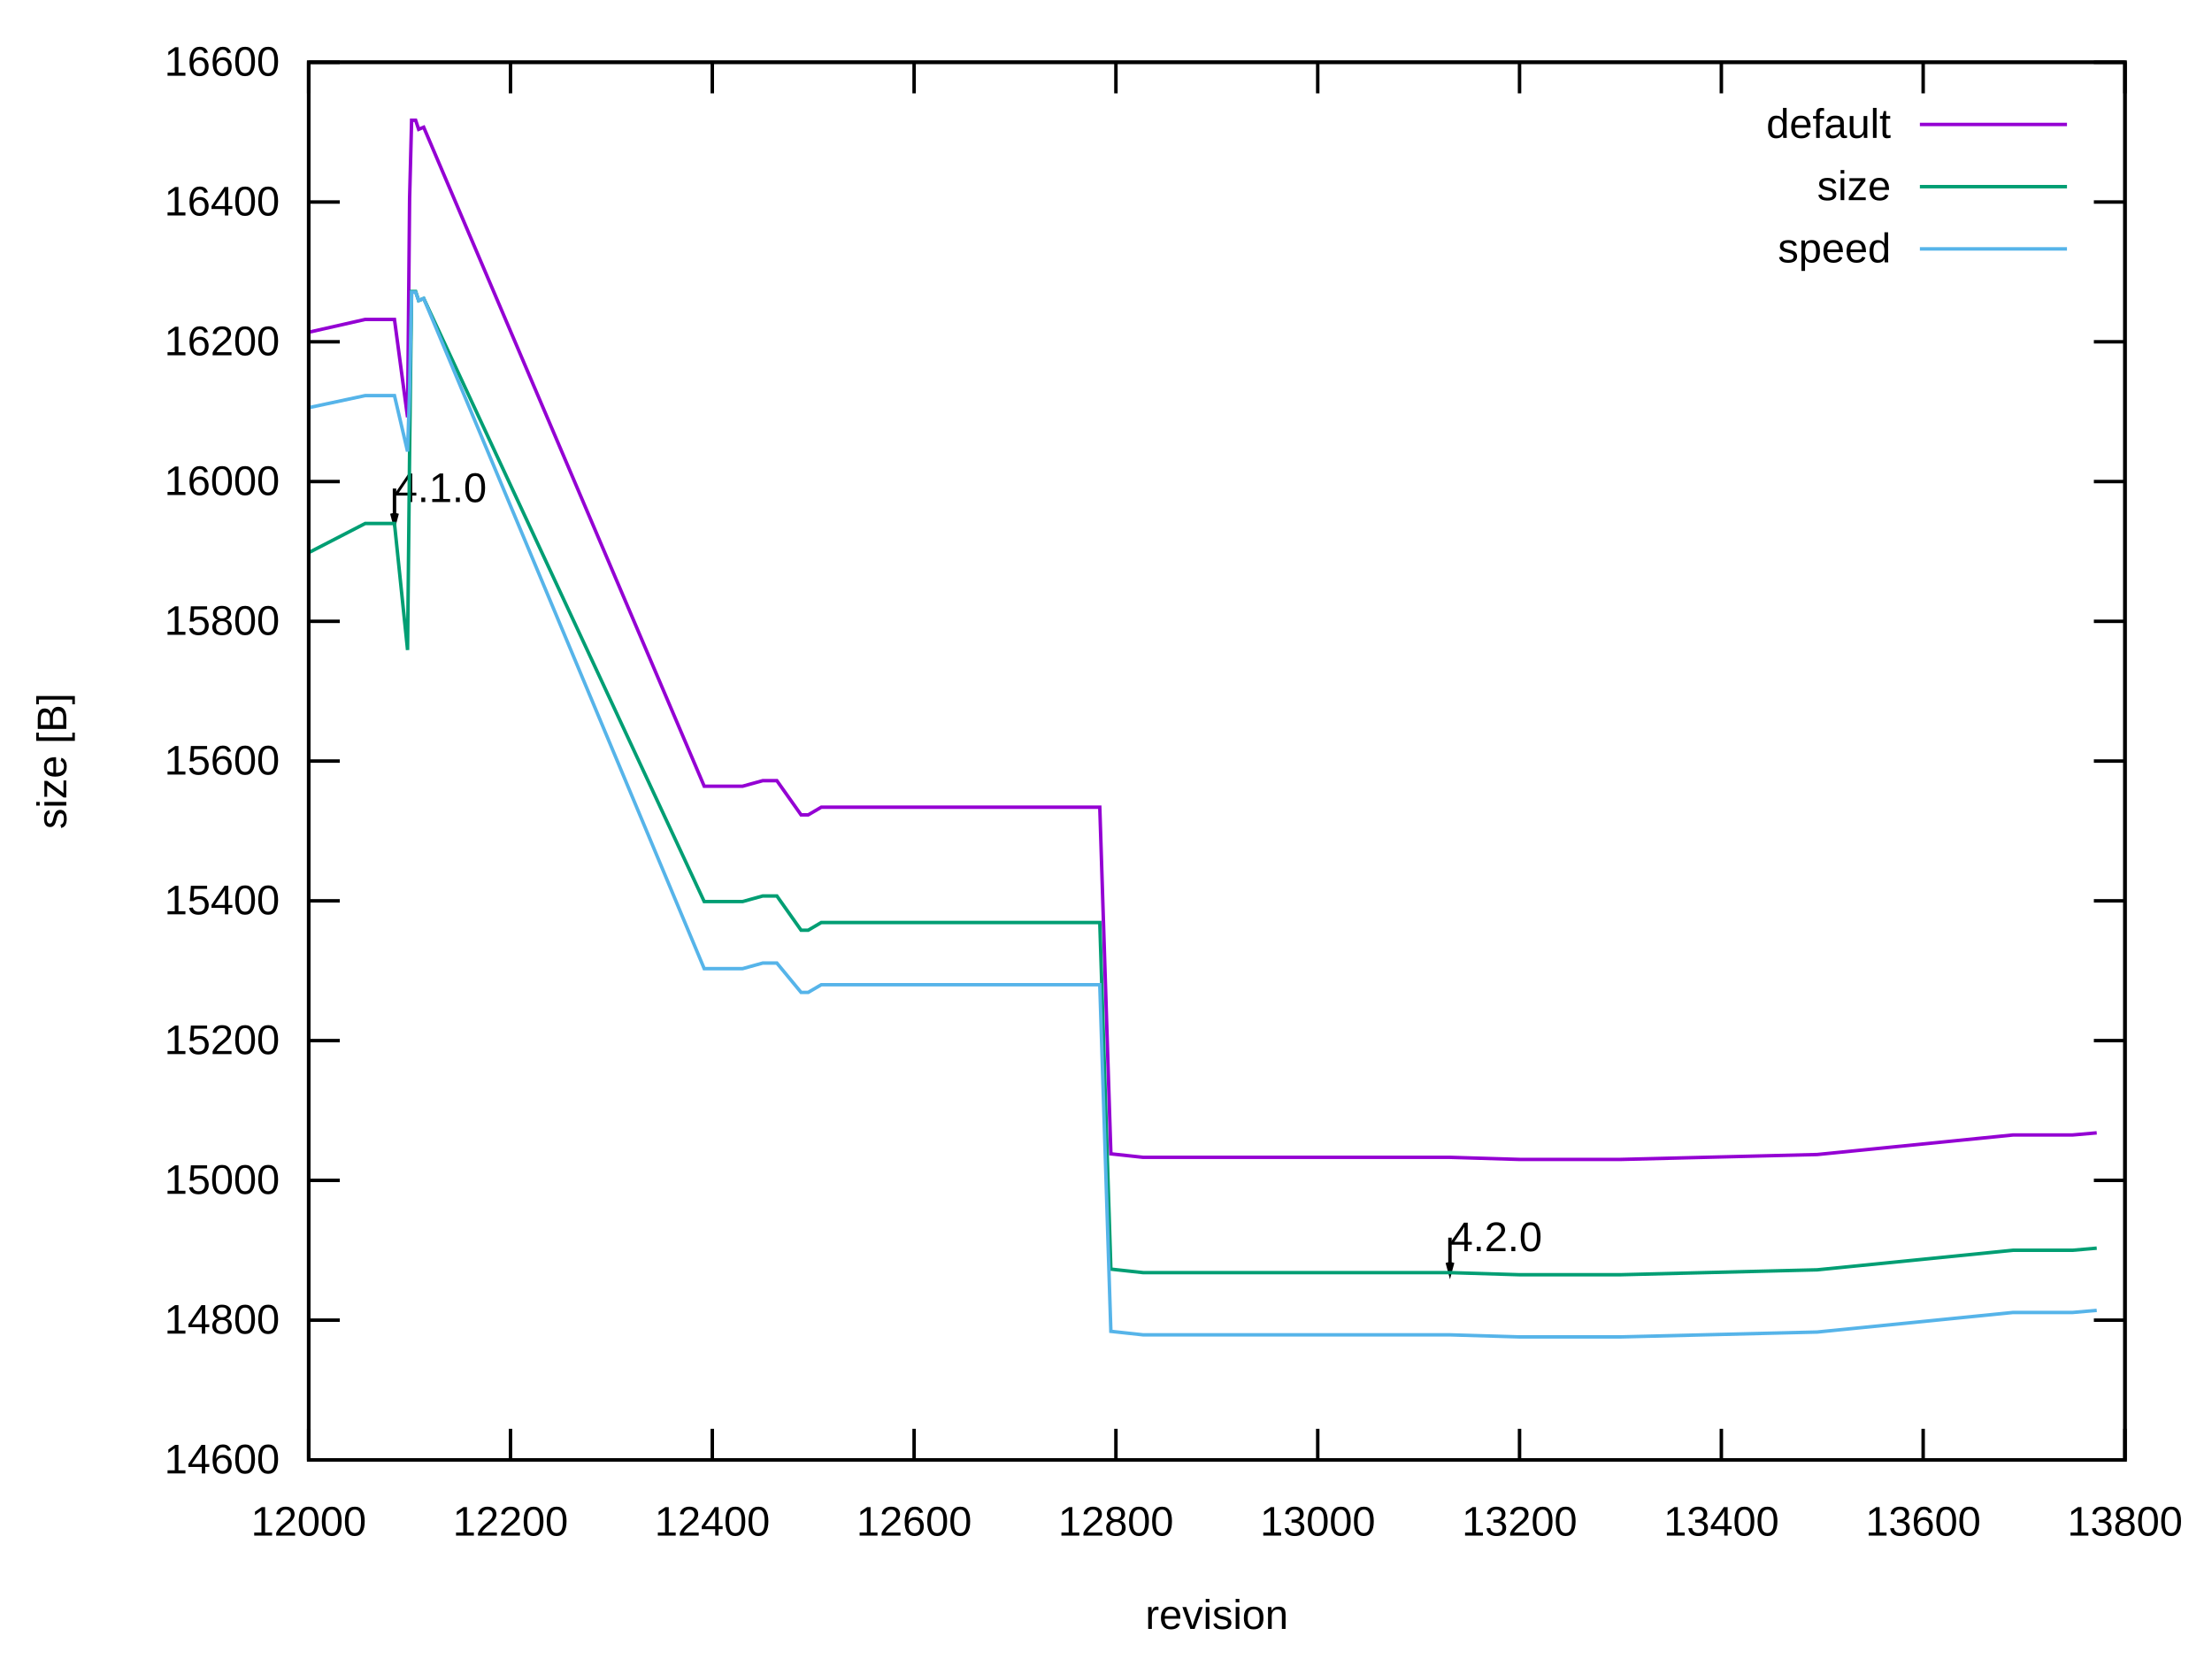
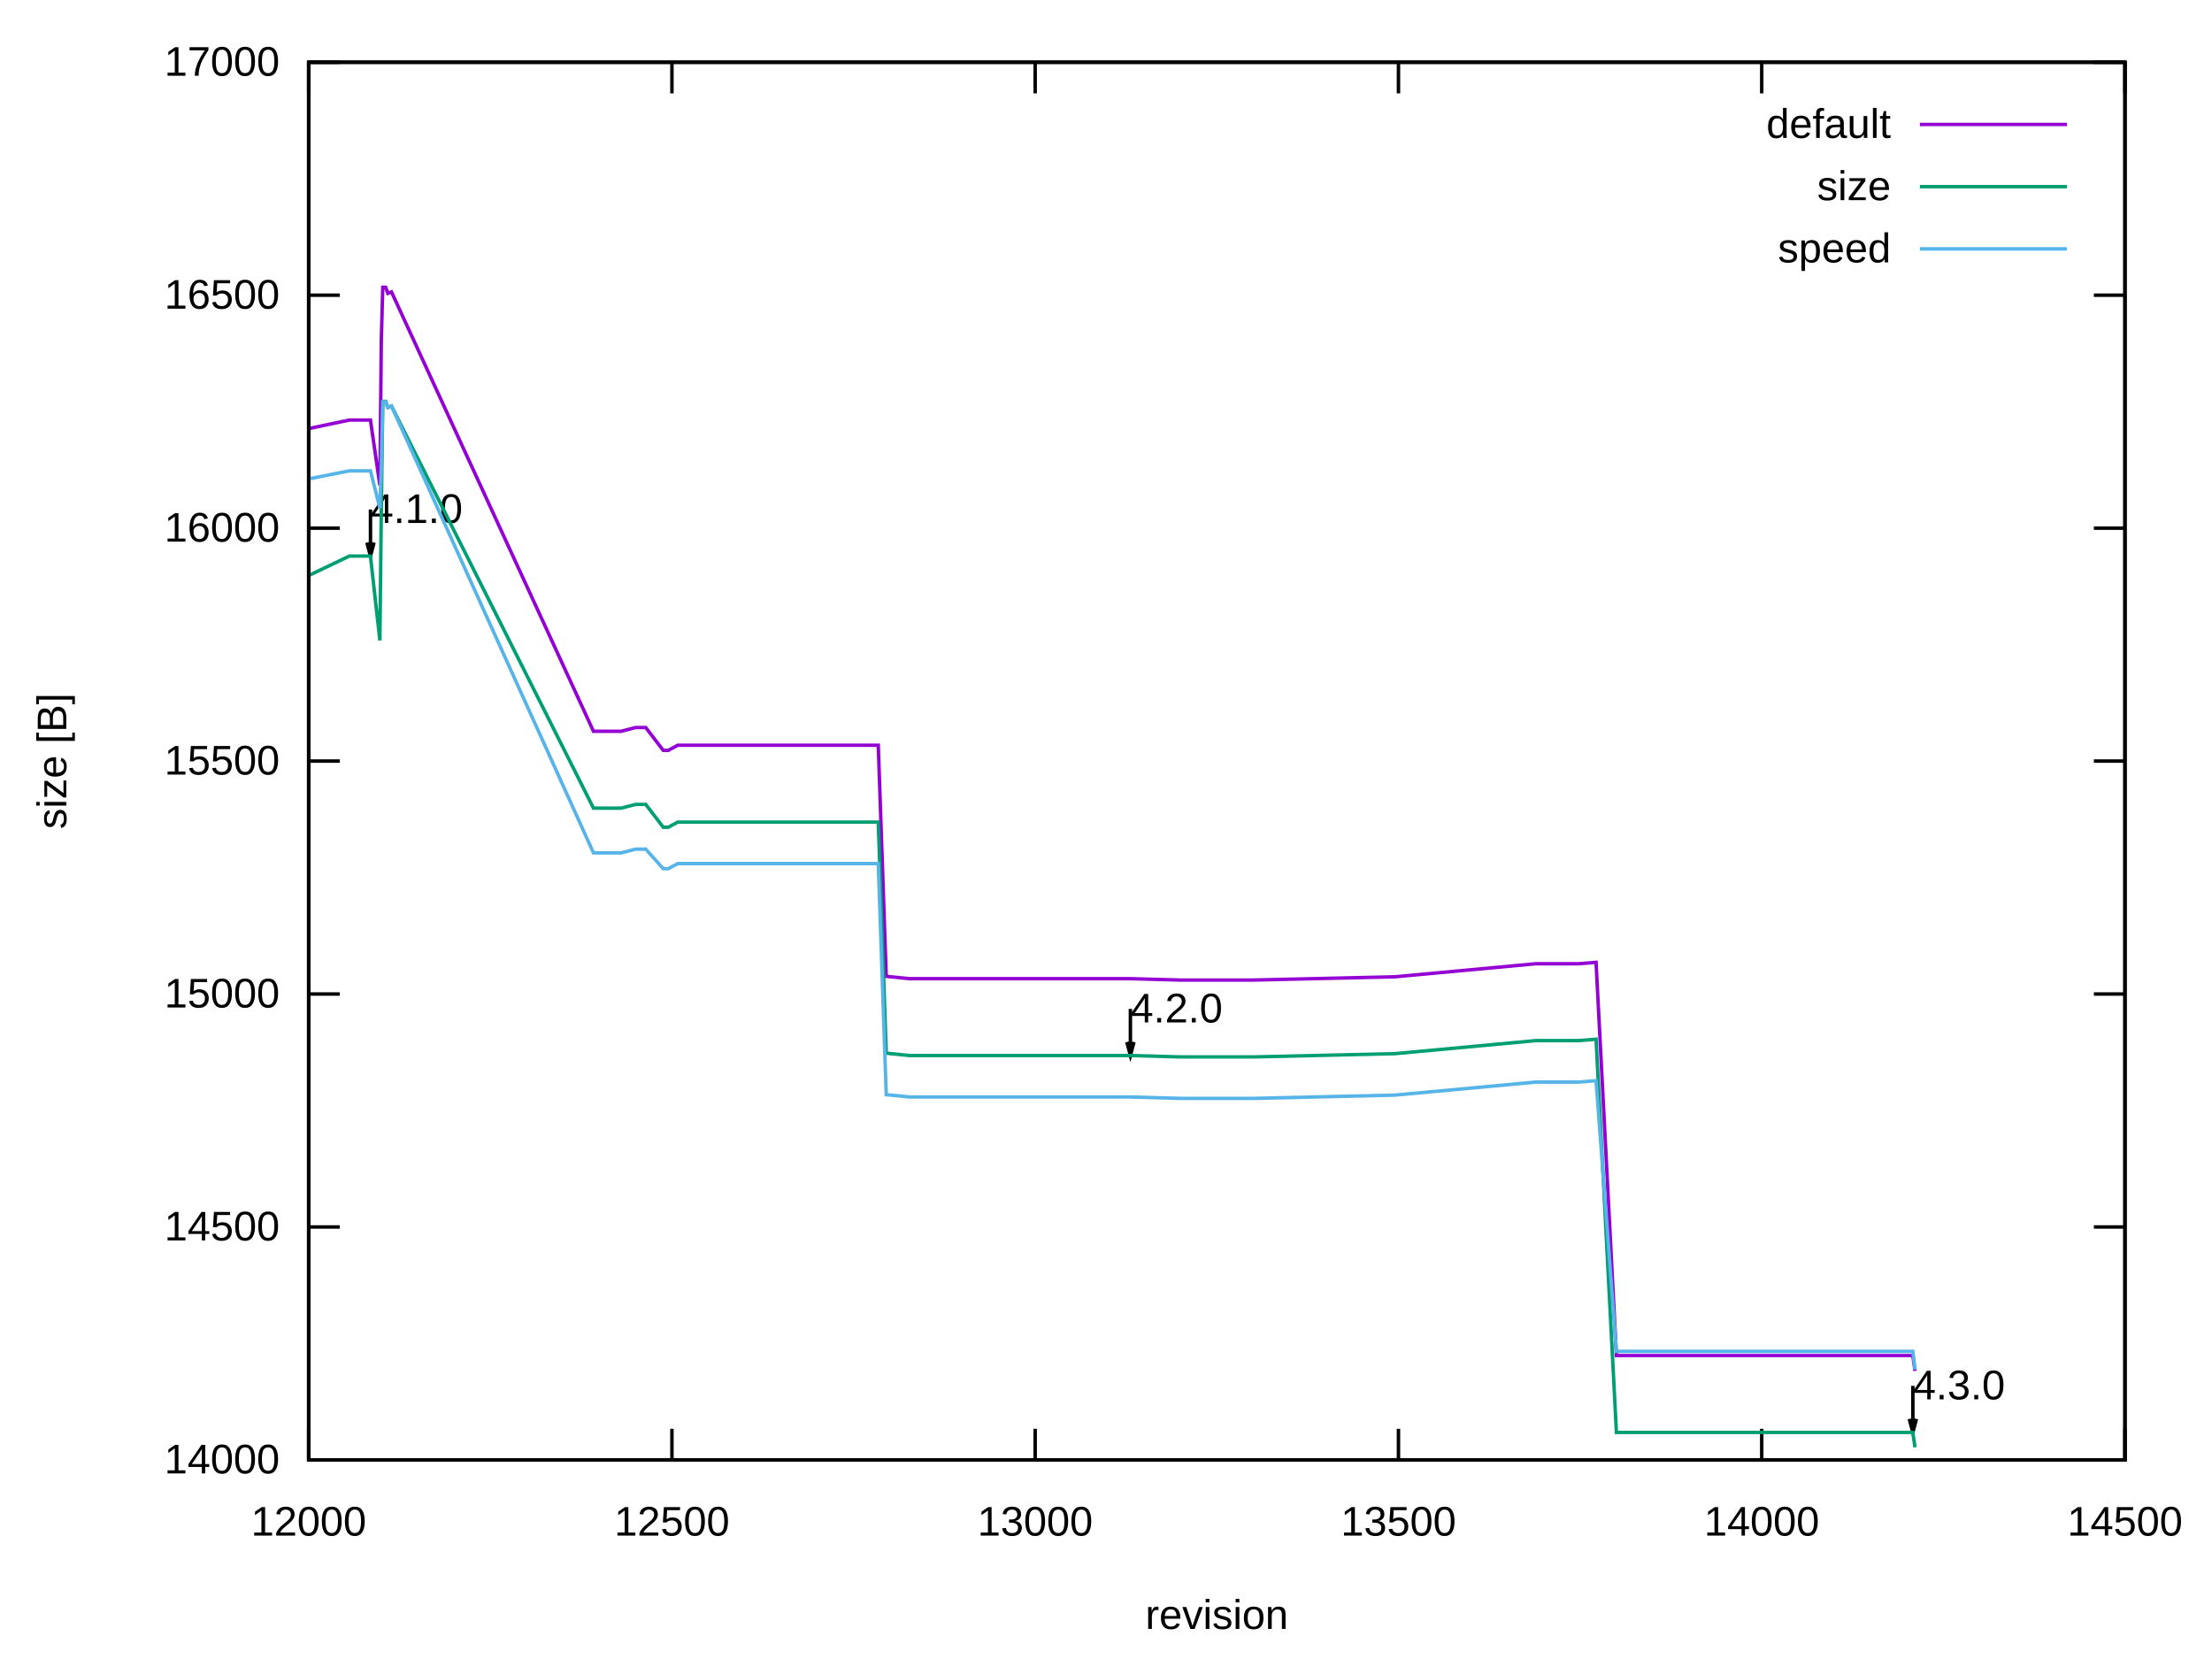
<svg xmlns="http://www.w3.org/2000/svg" xmlns:xlink="http://www.w3.org/1999/xlink" width="640" height="480" viewBox="0 0 640 480">
  <g id="gnuplot_canvas">
    <rect x="0" y="0" width="640" height="480" fill="none" />
    <defs>
      <circle id="gpDot" r="0.5" stroke-width="0.5" stroke="currentColor" />
      <path id="gpPt0" stroke-width="0.222" stroke="currentColor" d="M-1,0 h2 M0,-1 v2" />
      <path id="gpPt1" stroke-width="0.222" stroke="currentColor" d="M-1,-1 L1,1 M1,-1 L-1,1" />
      <path id="gpPt2" stroke-width="0.222" stroke="currentColor" d="M-1,0 L1,0 M0,-1 L0,1 M-1,-1 L1,1 M-1,1 L1,-1" />
      <rect id="gpPt3" stroke-width="0.222" stroke="currentColor" x="-1" y="-1" width="2" height="2" />
      <rect id="gpPt4" stroke-width="0.222" stroke="currentColor" fill="currentColor" x="-1" y="-1" width="2" height="2" />
      <circle id="gpPt5" stroke-width="0.222" stroke="currentColor" cx="0" cy="0" r="1" />
      <use xlink:href="#gpPt5" id="gpPt6" fill="currentColor" stroke="none" />
      <path id="gpPt7" stroke-width="0.222" stroke="currentColor" d="M0,-1.33 L-1.33,0.67 L1.33,0.67 z" />
      <use xlink:href="#gpPt7" id="gpPt8" fill="currentColor" stroke="none" />
      <use xlink:href="#gpPt7" id="gpPt9" stroke="currentColor" transform="rotate(180)" />
      <use xlink:href="#gpPt9" id="gpPt10" fill="currentColor" stroke="none" />
      <use xlink:href="#gpPt3" id="gpPt11" stroke="currentColor" transform="rotate(45)" />
      <use xlink:href="#gpPt11" id="gpPt12" fill="currentColor" stroke="none" />
      <path id="gpPt13" stroke-width="0.222" stroke="currentColor" d="M0,1.330 L1.265,0.411 L0.782,-1.067 L-0.782,-1.076 L-1.265,0.411 z" />
      <use xlink:href="#gpPt13" id="gpPt14" fill="currentColor" stroke="none" />
      <filter id="textbox" filterUnits="objectBoundingBox" x="0" y="0" height="1" width="1">
        <feFlood flood-color="white" flood-opacity="1" result="bgnd" />
        <feComposite in="SourceGraphic" in2="bgnd" operator="atop" />
      </filter>
      <filter id="greybox" filterUnits="objectBoundingBox" x="0" y="0" height="1" width="1">
        <feFlood flood-color="lightgrey" flood-opacity="1" result="grey" />
        <feComposite in="SourceGraphic" in2="grey" operator="atop" />
      </filter>
    </defs>
    <g fill="none" color="white" stroke="currentColor" stroke-width="1.00" stroke-linecap="butt" stroke-linejoin="miter">
</g>
    <g fill="none" color="black" stroke="currentColor" stroke-width="1.00" stroke-linecap="butt" stroke-linejoin="miter">
      <path stroke="black" d="M89.31,422.40 L98.31,422.40 M614.82,422.40 L605.82,422.40  " />
      <g transform="translate(80.92,426.30)" stroke="none" fill="black" font-family="Arial" font-size="12.00" text-anchor="end">
        <text>
-           <tspan font-family="Arial"> 14600</tspan>
-         </text>
-       </g>
-     </g>
-     <g fill="none" color="black" stroke="currentColor" stroke-width="1.00" stroke-linecap="butt" stroke-linejoin="miter">
-       <path stroke="black" d="M89.31,381.96 L98.31,381.96 M614.82,381.96 L605.82,381.96  " />
-       <g transform="translate(80.92,385.86)" stroke="none" fill="black" font-family="Arial" font-size="12.00" text-anchor="end">
-         <text>
-           <tspan font-family="Arial"> 14800</tspan>
-         </text>
-       </g>
-     </g>
-     <g fill="none" color="black" stroke="currentColor" stroke-width="1.00" stroke-linecap="butt" stroke-linejoin="miter">
-       <path stroke="black" d="M89.31,341.52 L98.31,341.52 M614.82,341.52 L605.82,341.52  " />
-       <g transform="translate(80.92,345.42)" stroke="none" fill="black" font-family="Arial" font-size="12.00" text-anchor="end">
+           <tspan font-family="Arial"> 14000</tspan>
+         </text>
+       </g>
+     </g>
+     <g fill="none" color="black" stroke="currentColor" stroke-width="1.00" stroke-linecap="butt" stroke-linejoin="miter">
+       <path stroke="black" d="M89.31,355.00 L98.31,355.00 M614.82,355.00 L605.82,355.00  " />
+       <g transform="translate(80.92,358.90)" stroke="none" fill="black" font-family="Arial" font-size="12.00" text-anchor="end">
+         <text>
+           <tspan font-family="Arial"> 14500</tspan>
+         </text>
+       </g>
+     </g>
+     <g fill="none" color="black" stroke="currentColor" stroke-width="1.00" stroke-linecap="butt" stroke-linejoin="miter">
+       <path stroke="black" d="M89.31,287.60 L98.31,287.60 M614.82,287.60 L605.82,287.60  " />
+       <g transform="translate(80.92,291.50)" stroke="none" fill="black" font-family="Arial" font-size="12.00" text-anchor="end">
        <text>
          <tspan font-family="Arial"> 15000</tspan>
-         </text>
-       </g>
-     </g>
-     <g fill="none" color="black" stroke="currentColor" stroke-width="1.00" stroke-linecap="butt" stroke-linejoin="miter">
-       <path stroke="black" d="M89.31,301.08 L98.31,301.08 M614.82,301.08 L605.82,301.08  " />
-       <g transform="translate(80.92,304.98)" stroke="none" fill="black" font-family="Arial" font-size="12.00" text-anchor="end">
-         <text>
-           <tspan font-family="Arial"> 15200</tspan>
-         </text>
-       </g>
-     </g>
-     <g fill="none" color="black" stroke="currentColor" stroke-width="1.00" stroke-linecap="butt" stroke-linejoin="miter">
-       <path stroke="black" d="M89.31,260.64 L98.31,260.64 M614.82,260.64 L605.82,260.64  " />
-       <g transform="translate(80.92,264.54)" stroke="none" fill="black" font-family="Arial" font-size="12.00" text-anchor="end">
-         <text>
-           <tspan font-family="Arial"> 15400</tspan>
        </text>
      </g>
    </g>
    <g fill="none" color="black" stroke="currentColor" stroke-width="1.00" stroke-linecap="butt" stroke-linejoin="miter">
      <path stroke="black" d="M89.31,220.20 L98.31,220.20 M614.82,220.20 L605.82,220.20  " />
      <g transform="translate(80.92,224.10)" stroke="none" fill="black" font-family="Arial" font-size="12.00" text-anchor="end">
        <text>
-           <tspan font-family="Arial"> 15600</tspan>
-         </text>
-       </g>
-     </g>
-     <g fill="none" color="black" stroke="currentColor" stroke-width="1.00" stroke-linecap="butt" stroke-linejoin="miter">
-       <path stroke="black" d="M89.31,179.77 L98.31,179.77 M614.82,179.77 L605.82,179.77  " />
-       <g transform="translate(80.92,183.67)" stroke="none" fill="black" font-family="Arial" font-size="12.00" text-anchor="end">
-         <text>
-           <tspan font-family="Arial"> 15800</tspan>
-         </text>
-       </g>
-     </g>
-     <g fill="none" color="black" stroke="currentColor" stroke-width="1.00" stroke-linecap="butt" stroke-linejoin="miter">
-       <path stroke="black" d="M89.31,139.33 L98.31,139.33 M614.82,139.33 L605.82,139.33  " />
-       <g transform="translate(80.92,143.23)" stroke="none" fill="black" font-family="Arial" font-size="12.00" text-anchor="end">
+           <tspan font-family="Arial"> 15500</tspan>
+         </text>
+       </g>
+     </g>
+     <g fill="none" color="black" stroke="currentColor" stroke-width="1.00" stroke-linecap="butt" stroke-linejoin="miter">
+       <path stroke="black" d="M89.31,152.81 L98.31,152.81 M614.82,152.81 L605.82,152.81  " />
+       <g transform="translate(80.92,156.71)" stroke="none" fill="black" font-family="Arial" font-size="12.00" text-anchor="end">
        <text>
          <tspan font-family="Arial"> 16000</tspan>
        </text>
      </g>
    </g>
    <g fill="none" color="black" stroke="currentColor" stroke-width="1.00" stroke-linecap="butt" stroke-linejoin="miter">
-       <path stroke="black" d="M89.31,98.89 L98.31,98.89 M614.82,98.89 L605.82,98.89  " />
-       <g transform="translate(80.92,102.79)" stroke="none" fill="black" font-family="Arial" font-size="12.00" text-anchor="end">
-         <text>
-           <tspan font-family="Arial"> 16200</tspan>
-         </text>
-       </g>
-     </g>
-     <g fill="none" color="black" stroke="currentColor" stroke-width="1.00" stroke-linecap="butt" stroke-linejoin="miter">
-       <path stroke="black" d="M89.31,58.45 L98.31,58.45 M614.82,58.45 L605.82,58.45  " />
-       <g transform="translate(80.92,62.35)" stroke="none" fill="black" font-family="Arial" font-size="12.00" text-anchor="end">
-         <text>
-           <tspan font-family="Arial"> 16400</tspan>
+       <path stroke="black" d="M89.31,85.41 L98.31,85.41 M614.82,85.41 L605.82,85.41  " />
+       <g transform="translate(80.92,89.31)" stroke="none" fill="black" font-family="Arial" font-size="12.00" text-anchor="end">
+         <text>
+           <tspan font-family="Arial"> 16500</tspan>
        </text>
      </g>
    </g>
    <g fill="none" color="black" stroke="currentColor" stroke-width="1.00" stroke-linecap="butt" stroke-linejoin="miter">
      <path stroke="black" d="M89.31,18.01 L98.31,18.01 M614.82,18.01 L605.82,18.01  " />
      <g transform="translate(80.92,21.91)" stroke="none" fill="black" font-family="Arial" font-size="12.00" text-anchor="end">
        <text>
-           <tspan font-family="Arial"> 16600</tspan>
+           <tspan font-family="Arial"> 17000</tspan>
        </text>
      </g>
    </g>
    <g fill="none" color="black" stroke="currentColor" stroke-width="1.00" stroke-linecap="butt" stroke-linejoin="miter">
      <path stroke="black" d="M89.31,422.40 L89.31,413.40 M89.31,18.01 L89.31,27.01  " />
      <g transform="translate(89.31,444.30)" stroke="none" fill="black" font-family="Arial" font-size="12.00" text-anchor="middle">
        <text>
          <tspan font-family="Arial"> 12000</tspan>
        </text>
      </g>
    </g>
    <g fill="none" color="black" stroke="currentColor" stroke-width="1.00" stroke-linecap="butt" stroke-linejoin="miter">
-       <path stroke="black" d="M147.70,422.40 L147.70,413.40 M147.70,18.01 L147.70,27.01  " />
-       <g transform="translate(147.70,444.30)" stroke="none" fill="black" font-family="Arial" font-size="12.00" text-anchor="middle">
-         <text>
-           <tspan font-family="Arial"> 12200</tspan>
-         </text>
-       </g>
-     </g>
-     <g fill="none" color="black" stroke="currentColor" stroke-width="1.00" stroke-linecap="butt" stroke-linejoin="miter">
-       <path stroke="black" d="M206.09,422.40 L206.09,413.40 M206.09,18.01 L206.09,27.01  " />
-       <g transform="translate(206.09,444.30)" stroke="none" fill="black" font-family="Arial" font-size="12.00" text-anchor="middle">
-         <text>
-           <tspan font-family="Arial"> 12400</tspan>
-         </text>
-       </g>
-     </g>
-     <g fill="none" color="black" stroke="currentColor" stroke-width="1.00" stroke-linecap="butt" stroke-linejoin="miter">
-       <path stroke="black" d="M264.48,422.40 L264.48,413.40 M264.48,18.01 L264.48,27.01  " />
-       <g transform="translate(264.48,444.30)" stroke="none" fill="black" font-family="Arial" font-size="12.00" text-anchor="middle">
-         <text>
-           <tspan font-family="Arial"> 12600</tspan>
-         </text>
-       </g>
-     </g>
-     <g fill="none" color="black" stroke="currentColor" stroke-width="1.00" stroke-linecap="butt" stroke-linejoin="miter">
-       <path stroke="black" d="M322.87,422.40 L322.87,413.40 M322.87,18.01 L322.87,27.01  " />
-       <g transform="translate(322.87,444.30)" stroke="none" fill="black" font-family="Arial" font-size="12.00" text-anchor="middle">
-         <text>
-           <tspan font-family="Arial"> 12800</tspan>
-         </text>
-       </g>
-     </g>
-     <g fill="none" color="black" stroke="currentColor" stroke-width="1.00" stroke-linecap="butt" stroke-linejoin="miter">
-       <path stroke="black" d="M381.26,422.40 L381.26,413.40 M381.26,18.01 L381.26,27.01  " />
-       <g transform="translate(381.26,444.30)" stroke="none" fill="black" font-family="Arial" font-size="12.00" text-anchor="middle">
+       <path stroke="black" d="M194.41,422.40 L194.41,413.40 M194.41,18.01 L194.41,27.01  " />
+       <g transform="translate(194.41,444.30)" stroke="none" fill="black" font-family="Arial" font-size="12.00" text-anchor="middle">
+         <text>
+           <tspan font-family="Arial"> 12500</tspan>
+         </text>
+       </g>
+     </g>
+     <g fill="none" color="black" stroke="currentColor" stroke-width="1.00" stroke-linecap="butt" stroke-linejoin="miter">
+       <path stroke="black" d="M299.51,422.40 L299.51,413.40 M299.51,18.01 L299.51,27.01  " />
+       <g transform="translate(299.51,444.30)" stroke="none" fill="black" font-family="Arial" font-size="12.00" text-anchor="middle">
        <text>
          <tspan font-family="Arial"> 13000</tspan>
        </text>
      </g>
    </g>
    <g fill="none" color="black" stroke="currentColor" stroke-width="1.00" stroke-linecap="butt" stroke-linejoin="miter">
-       <path stroke="black" d="M439.65,422.40 L439.65,413.40 M439.65,18.01 L439.65,27.01  " />
-       <g transform="translate(439.65,444.30)" stroke="none" fill="black" font-family="Arial" font-size="12.00" text-anchor="middle">
-         <text>
-           <tspan font-family="Arial"> 13200</tspan>
-         </text>
-       </g>
-     </g>
-     <g fill="none" color="black" stroke="currentColor" stroke-width="1.00" stroke-linecap="butt" stroke-linejoin="miter">
-       <path stroke="black" d="M498.04,422.40 L498.04,413.40 M498.04,18.01 L498.04,27.01  " />
-       <g transform="translate(498.04,444.30)" stroke="none" fill="black" font-family="Arial" font-size="12.00" text-anchor="middle">
-         <text>
-           <tspan font-family="Arial"> 13400</tspan>
-         </text>
-       </g>
-     </g>
-     <g fill="none" color="black" stroke="currentColor" stroke-width="1.00" stroke-linecap="butt" stroke-linejoin="miter">
-       <path stroke="black" d="M556.43,422.40 L556.43,413.40 M556.43,18.01 L556.43,27.01  " />
-       <g transform="translate(556.43,444.30)" stroke="none" fill="black" font-family="Arial" font-size="12.00" text-anchor="middle">
-         <text>
-           <tspan font-family="Arial"> 13600</tspan>
+       <path stroke="black" d="M404.62,422.40 L404.62,413.40 M404.62,18.01 L404.62,27.01  " />
+       <g transform="translate(404.62,444.30)" stroke="none" fill="black" font-family="Arial" font-size="12.00" text-anchor="middle">
+         <text>
+           <tspan font-family="Arial"> 13500</tspan>
+         </text>
+       </g>
+     </g>
+     <g fill="none" color="black" stroke="currentColor" stroke-width="1.00" stroke-linecap="butt" stroke-linejoin="miter">
+       <path stroke="black" d="M509.72,422.40 L509.72,413.40 M509.72,18.01 L509.72,27.01  " />
+       <g transform="translate(509.72,444.30)" stroke="none" fill="black" font-family="Arial" font-size="12.00" text-anchor="middle">
+         <text>
+           <tspan font-family="Arial"> 14000</tspan>
        </text>
      </g>
    </g>
    <g fill="none" color="black" stroke="currentColor" stroke-width="1.00" stroke-linecap="butt" stroke-linejoin="miter">
      <path stroke="black" d="M614.82,422.40 L614.82,413.40 M614.82,18.01 L614.82,27.01  " />
      <g transform="translate(614.82,444.30)" stroke="none" fill="black" font-family="Arial" font-size="12.00" text-anchor="middle">
        <text>
-           <tspan font-family="Arial"> 13800</tspan>
+           <tspan font-family="Arial"> 14500</tspan>
        </text>
      </g>
    </g>
    <g fill="none" color="black" stroke="currentColor" stroke-width="1.00" stroke-linecap="butt" stroke-linejoin="miter">
</g>
    <g fill="none" color="black" stroke="currentColor" stroke-width="1.00" stroke-linecap="butt" stroke-linejoin="miter">
      <path stroke="black" d="M89.31,18.01 L89.31,422.40 L614.82,422.40 L614.82,18.01 L89.31,18.01 Z  " />
-       <g transform="translate(114.13,145.25)" stroke="none" fill="black" font-family="Arial" font-size="12.00" text-anchor="start">
+       <g transform="translate(107.18,151.31)" stroke="none" fill="black" font-family="Arial" font-size="12.00" text-anchor="start">
        <text>
          <tspan font-family="Arial">4.1.0</tspan>
        </text>
      </g>
-       <g transform="translate(419.51,362.00)" stroke="none" fill="black" font-family="Arial" font-size="12.00" text-anchor="start">
+       <g transform="translate(327.05,295.82)" stroke="none" fill="black" font-family="Arial" font-size="12.00" text-anchor="start">
        <text>
          <tspan font-family="Arial">4.2.0</tspan>
        </text>
      </g>
-       <path stroke="black" d="M113.36,148.53 L114.14,151.45 L114.92,148.53 M114.14,141.34 L114.14,151.45 M418.74,365.28 L419.52,368.20 L420.30,365.28   M419.52,358.09 L419.52,368.20  " />
+       <g transform="translate(553.44,404.87)" stroke="none" fill="black" font-family="Arial" font-size="12.00" text-anchor="start">
+         <text>
+           <tspan font-family="Arial">4.3.0</tspan>
+         </text>
+       </g>
+       <path stroke="black" d="M106.15,156.98 L107.19,160.88 L108.23,156.98 M107.19,147.40 L107.19,160.88 M326.02,301.49 L327.06,305.39 L328.10,301.49   M327.06,291.91 L327.06,305.39 M552.41,410.54 L553.45,414.44 L554.49,410.54 M553.45,400.96 L553.45,414.44  " />
    </g>
    <g fill="none" color="black" stroke="currentColor" stroke-width="1.00" stroke-linecap="butt" stroke-linejoin="miter">
      <g transform="translate(19.18,220.21) rotate(270)" stroke="none" fill="black" font-family="Arial" font-size="12.00" text-anchor="middle">
        <text>
          <tspan font-family="Arial">size [B]</tspan>
        </text>
      </g>
    </g>
    <g fill="none" color="black" stroke="currentColor" stroke-width="1.00" stroke-linecap="butt" stroke-linejoin="miter">
      <g transform="translate(352.06,471.30)" stroke="none" fill="black" font-family="Arial" font-size="12.00" text-anchor="middle">
        <text>
          <tspan font-family="Arial">revision</tspan>
        </text>
      </g>
    </g>
    <g fill="none" color="black" stroke="currentColor" stroke-width="1.00" stroke-linecap="butt" stroke-linejoin="miter">
</g>
    <g id="gnuplot_plot_1">
      <g fill="none" color="black" stroke="currentColor" stroke-width="1.00" stroke-linecap="butt" stroke-linejoin="miter">
        <g transform="translate(547.09,39.91)" stroke="none" fill="black" font-family="Arial" font-size="12.00" text-anchor="end">
          <text>
            <tspan font-family="Arial">default</tspan>
          </text>
        </g>
      </g>
      <g fill="none" color="black" stroke="currentColor" stroke-width="1.00" stroke-linecap="butt" stroke-linejoin="miter">
-         <path stroke="rgb(148,   0, 211)" d="M555.48,36.01 L598.04,36.01 M89.60,96.06 L105.66,92.42 L114.13,92.42 L117.92,120.73 L118.51,57.44 L119.09,34.79   L120.26,34.79 L121.13,37.42 L122.59,36.81 L203.75,227.48 L210.47,227.48 L214.85,227.48 L220.69,225.87 L224.77,225.87   L231.78,235.77 L233.83,235.77 L237.62,233.55 L276.74,233.55 L285.79,233.55 L290.46,233.55 L291.34,233.55 L307.10,233.55   L318.20,233.55 L321.41,333.84 L330.75,334.85 L340.97,334.85 L344.77,334.85 L349.44,334.85 L352.07,334.85 L372.21,334.85   L419.51,334.85 L439.65,335.46 L468.85,335.46 L525.78,334.04 L582.41,328.38 L585.33,328.38 L588.25,328.38 L599.64,328.38   L606.65,327.77  " />
+         <path stroke="rgb(148,   0, 211)" d="M555.48,36.01 L598.04,36.01 M89.52,123.96 L101.08,121.53 L107.18,121.53 L109.91,140.41 L110.33,98.21 L110.75,83.12   L111.59,83.12 L112.22,84.87 L113.27,84.46 L171.71,211.58 L176.54,211.58 L179.70,211.58 L183.90,210.50 L186.84,210.50   L191.89,217.10 L193.36,217.10 L196.09,215.62 L224.26,215.62 L230.78,215.62 L234.14,215.62 L234.77,215.62 L246.12,215.62   L254.11,215.62 L256.42,282.48 L263.15,283.16 L270.51,283.16 L273.24,283.16 L276.60,283.16 L278.49,283.16 L293.00,283.16   L327.05,283.16 L341.55,283.56 L362.58,283.56 L403.56,282.62 L444.34,278.84 L446.45,278.84 L448.55,278.84 L456.75,278.84   L461.79,278.44 L467.68,392.21 L488.70,392.21 L509.72,392.21 L548.40,392.21 L553.44,392.21 L554.07,396.65  " />
      </g>
    </g>
    <g id="gnuplot_plot_2">
      <g fill="none" color="black" stroke="currentColor" stroke-width="1.00" stroke-linecap="butt" stroke-linejoin="miter">
        <g transform="translate(547.09,57.91)" stroke="none" fill="black" font-family="Arial" font-size="12.00" text-anchor="end">
          <text>
            <tspan font-family="Arial">size</tspan>
          </text>
        </g>
      </g>
      <g fill="none" color="black" stroke="currentColor" stroke-width="1.00" stroke-linecap="butt" stroke-linejoin="miter">
-         <path stroke="rgb(  0, 158, 115)" d="M555.48,54.01 L598.04,54.01 M89.60,159.75 L105.66,151.46 L114.13,151.46 L117.92,188.06 L118.51,130.83 L119.09,84.33   L120.26,84.33 L121.13,86.96 L122.59,86.35 L203.75,260.85 L210.47,260.85 L214.85,260.85 L220.69,259.23 L224.77,259.23   L231.78,269.14 L233.83,269.14 L237.62,266.91 L276.74,266.91 L285.79,266.91 L290.46,266.91 L291.34,266.91 L307.10,266.91   L318.20,266.91 L321.41,367.20 L330.75,368.21 L340.97,368.21 L344.77,368.21 L349.44,368.21 L352.07,368.21 L372.21,368.21   L419.51,368.21 L439.65,368.82 L468.85,368.82 L525.78,367.40 L582.41,361.74 L585.33,361.74 L588.25,361.74 L599.64,361.74   L606.65,361.13  " />
+         <path stroke="rgb(  0, 158, 115)" d="M555.48,54.01 L598.04,54.01 M89.52,166.42 L101.08,160.89 L107.18,160.89 L109.91,185.29 L110.33,147.15 L110.75,116.14   L111.59,116.14 L112.22,117.89 L113.27,117.49 L171.71,233.82 L176.54,233.82 L179.70,233.82 L183.90,232.74 L186.84,232.74   L191.89,239.35 L193.36,239.35 L196.09,237.86 L224.26,237.86 L230.78,237.86 L234.14,237.86 L234.77,237.86 L246.12,237.86   L254.11,237.86 L256.42,304.72 L263.15,305.40 L270.51,305.40 L273.24,305.40 L276.60,305.40 L278.49,305.40 L293.00,305.40   L327.05,305.40 L341.55,305.80 L362.58,305.80 L403.56,304.86 L444.34,301.08 L446.45,301.08 L448.55,301.08 L456.75,301.08   L461.79,300.68 L467.68,414.45 L488.70,414.45 L509.72,414.45 L548.40,414.45 L553.44,414.45 L554.07,418.76  " />
      </g>
    </g>
    <g id="gnuplot_plot_3">
      <g fill="none" color="black" stroke="currentColor" stroke-width="1.00" stroke-linecap="butt" stroke-linejoin="miter">
        <g transform="translate(547.09,75.91)" stroke="none" fill="black" font-family="Arial" font-size="12.00" text-anchor="end">
          <text>
            <tspan font-family="Arial">speed</tspan>
          </text>
        </g>
      </g>
      <g fill="none" color="black" stroke="currentColor" stroke-width="1.00" stroke-linecap="butt" stroke-linejoin="miter">
-         <path stroke="rgb( 86, 180, 233)" d="M555.48,72.01 L598.04,72.01 M89.60,117.89 L105.66,114.46 L114.13,114.46 L117.92,130.63 L118.51,112.84 L119.09,84.53   L120.26,84.53 L121.13,86.96 L122.59,86.35 L203.75,280.26 L210.47,280.26 L214.85,280.26 L220.69,278.64 L224.77,278.64   L231.78,287.13 L233.83,287.13 L237.62,284.91 L276.74,284.91 L285.79,284.91 L290.46,284.91 L291.34,284.91 L307.10,284.91   L318.20,284.91 L321.41,385.20 L330.75,386.21 L340.97,386.21 L344.77,386.21 L349.44,386.21 L352.07,386.21 L372.21,386.21   L419.51,386.21 L439.65,386.81 L468.85,386.81 L525.78,385.40 L582.41,379.74 L585.33,379.74 L588.25,379.74 L599.64,379.74   L606.65,379.13  " />
+         <path stroke="rgb( 86, 180, 233)" d="M555.48,72.01 L598.04,72.01 M89.52,138.52 L101.08,136.23 L107.18,136.23 L109.91,147.01 L110.33,135.15 L110.75,116.28   L111.59,116.28 L112.22,117.89 L113.27,117.49 L171.71,246.76 L176.54,246.76 L179.70,246.76 L183.90,245.68 L186.84,245.68   L191.89,251.34 L193.36,251.34 L196.09,249.86 L224.26,249.86 L230.78,249.86 L234.14,249.86 L234.77,249.86 L246.12,249.86   L254.11,249.86 L256.42,316.72 L263.15,317.39 L270.51,317.39 L273.24,317.39 L276.60,317.39 L278.49,317.39 L293.00,317.39   L327.05,317.39 L341.55,317.80 L362.58,317.80 L403.56,316.85 L444.34,313.08 L446.45,313.08 L448.55,313.08 L456.75,313.08   L461.79,312.68 L467.68,390.99 L488.70,390.99 L509.72,390.99 L548.40,390.99 L553.44,390.99 L554.07,396.25  " />
      </g>
    </g>
    <g fill="none" color="white" stroke="rgb( 86, 180, 233)" stroke-width="2.00" stroke-linecap="butt" stroke-linejoin="miter">
</g>
    <g fill="none" color="black" stroke="currentColor" stroke-width="2.00" stroke-linecap="butt" stroke-linejoin="miter">
</g>
    <g fill="none" color="black" stroke="black" stroke-width="1.00" stroke-linecap="butt" stroke-linejoin="miter">
</g>
    <g fill="none" color="black" stroke="currentColor" stroke-width="1.00" stroke-linecap="butt" stroke-linejoin="miter">
      <path stroke="black" d="M89.31,18.01 L89.31,422.40 L614.82,422.40 L614.82,18.01 L89.31,18.01 Z  " />
    </g>
    <g fill="none" color="black" stroke="currentColor" stroke-width="1.00" stroke-linecap="butt" stroke-linejoin="miter">
</g>
  </g>
</svg>
